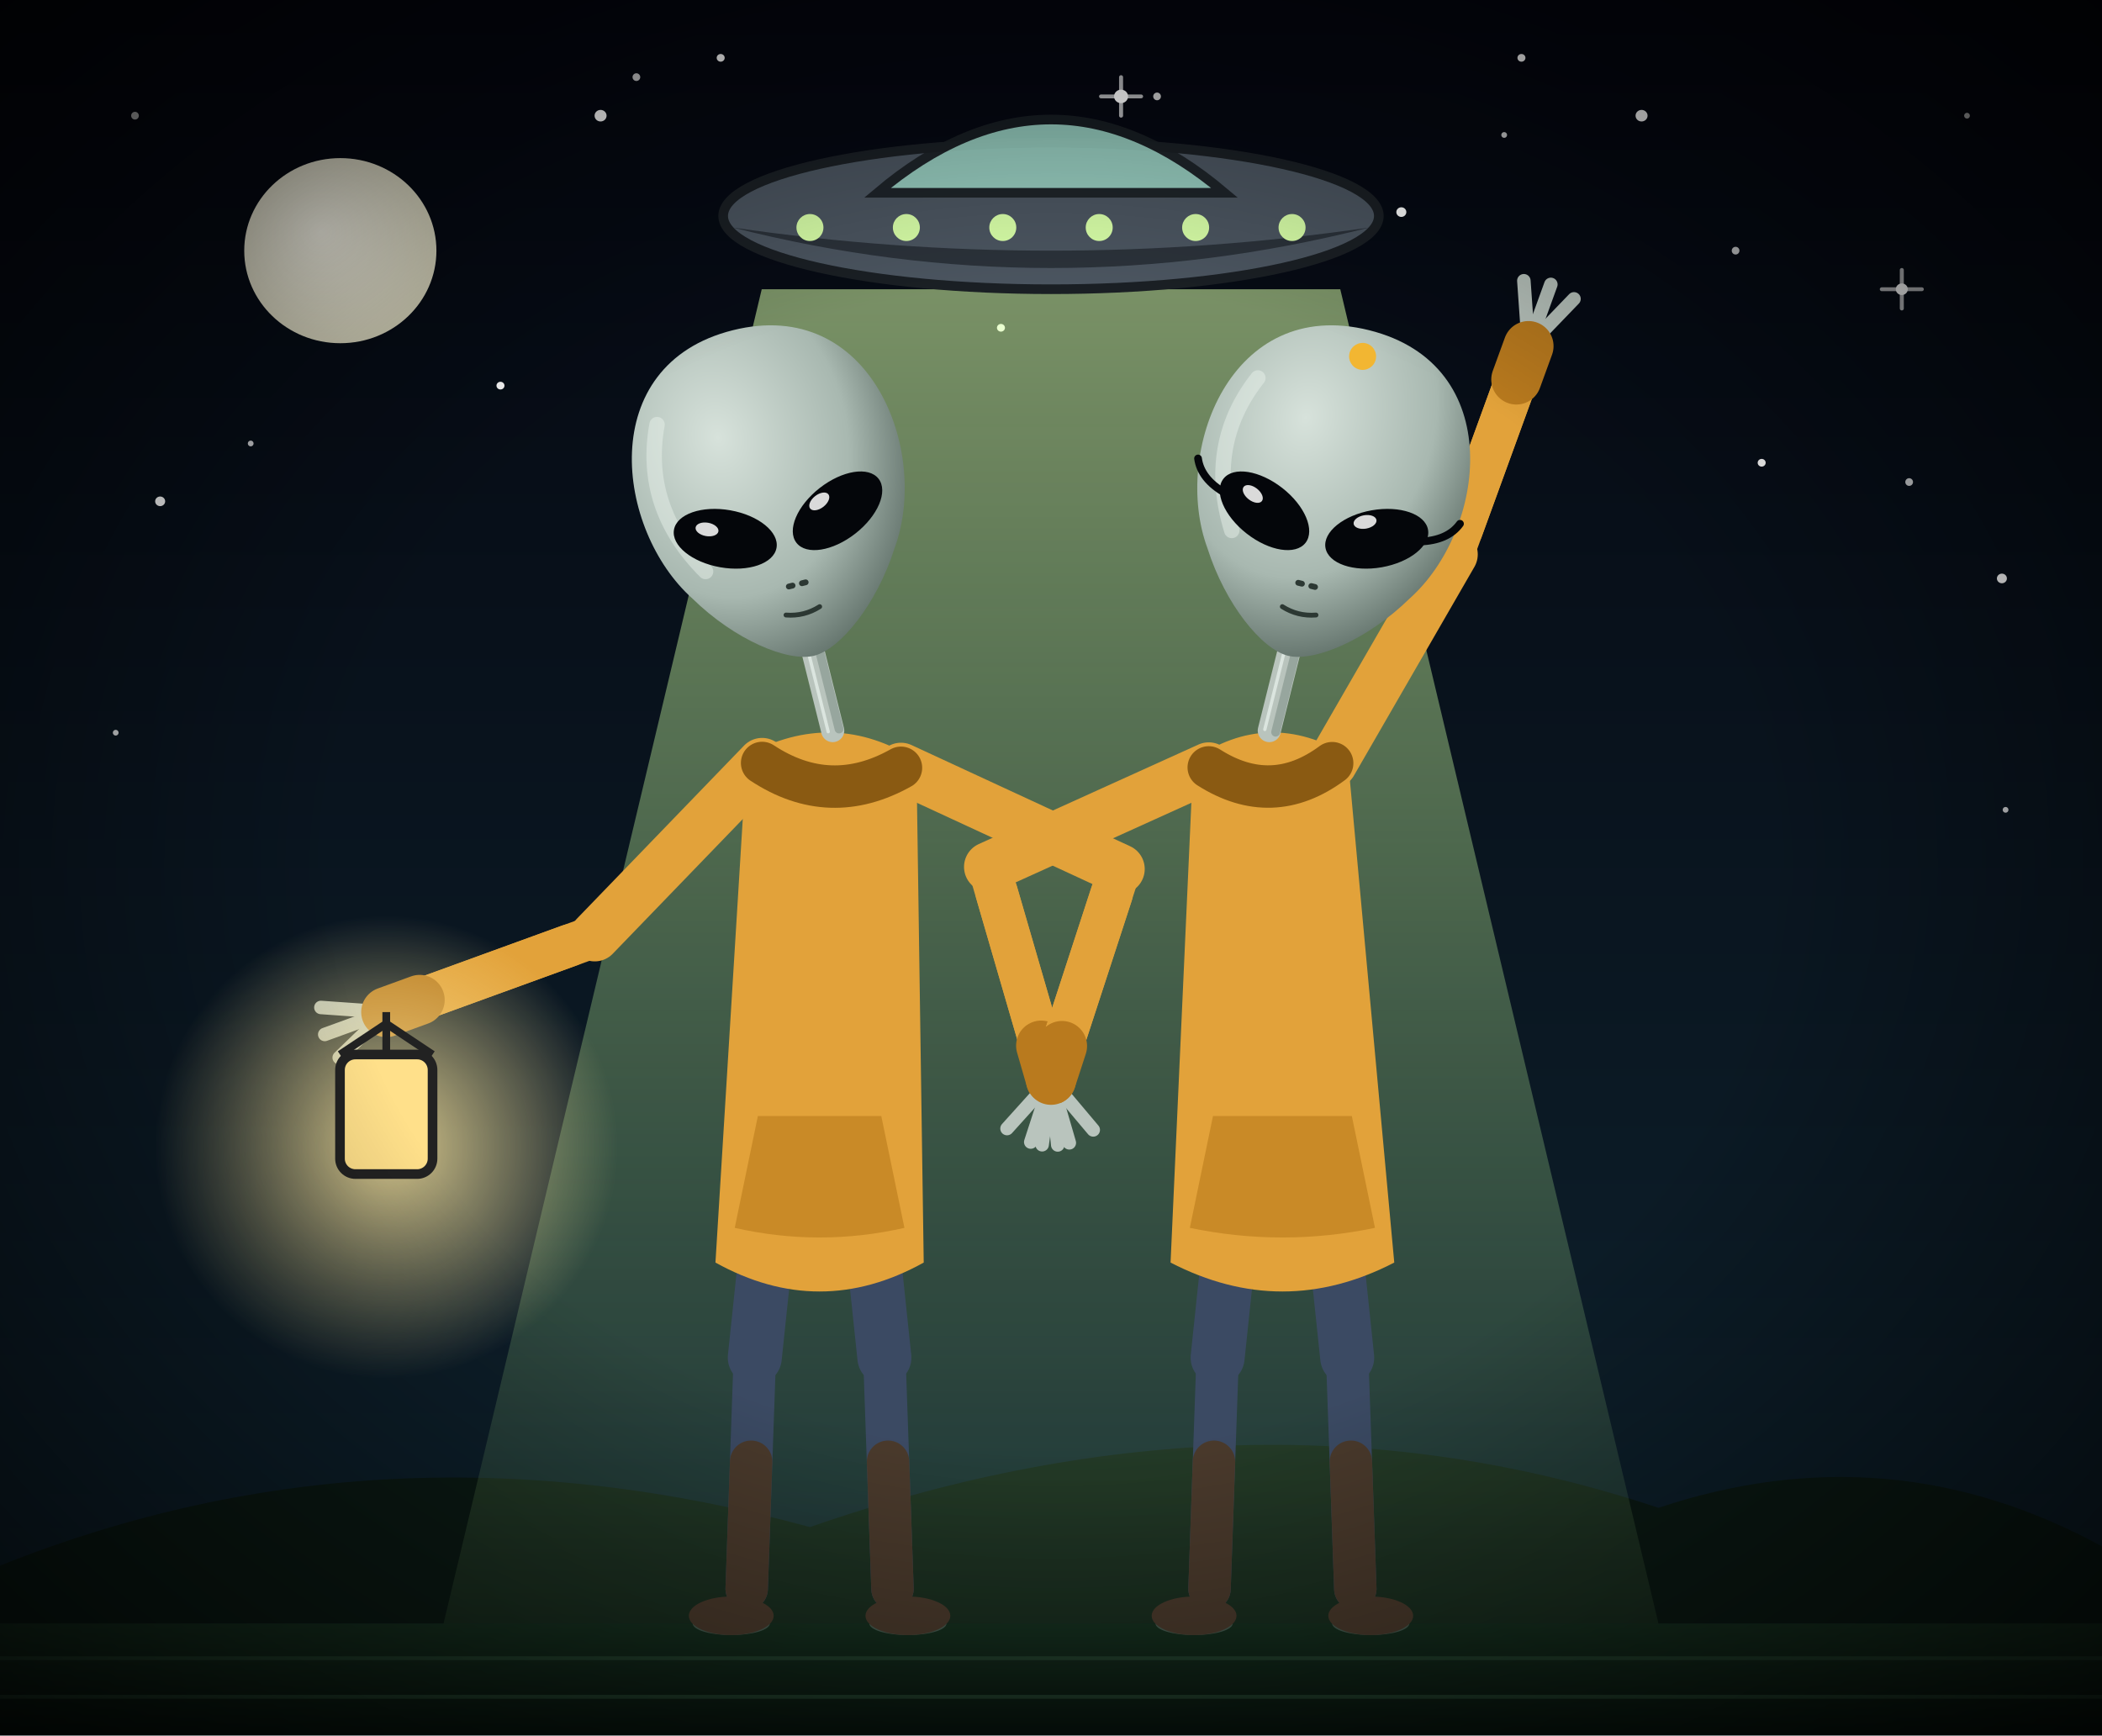
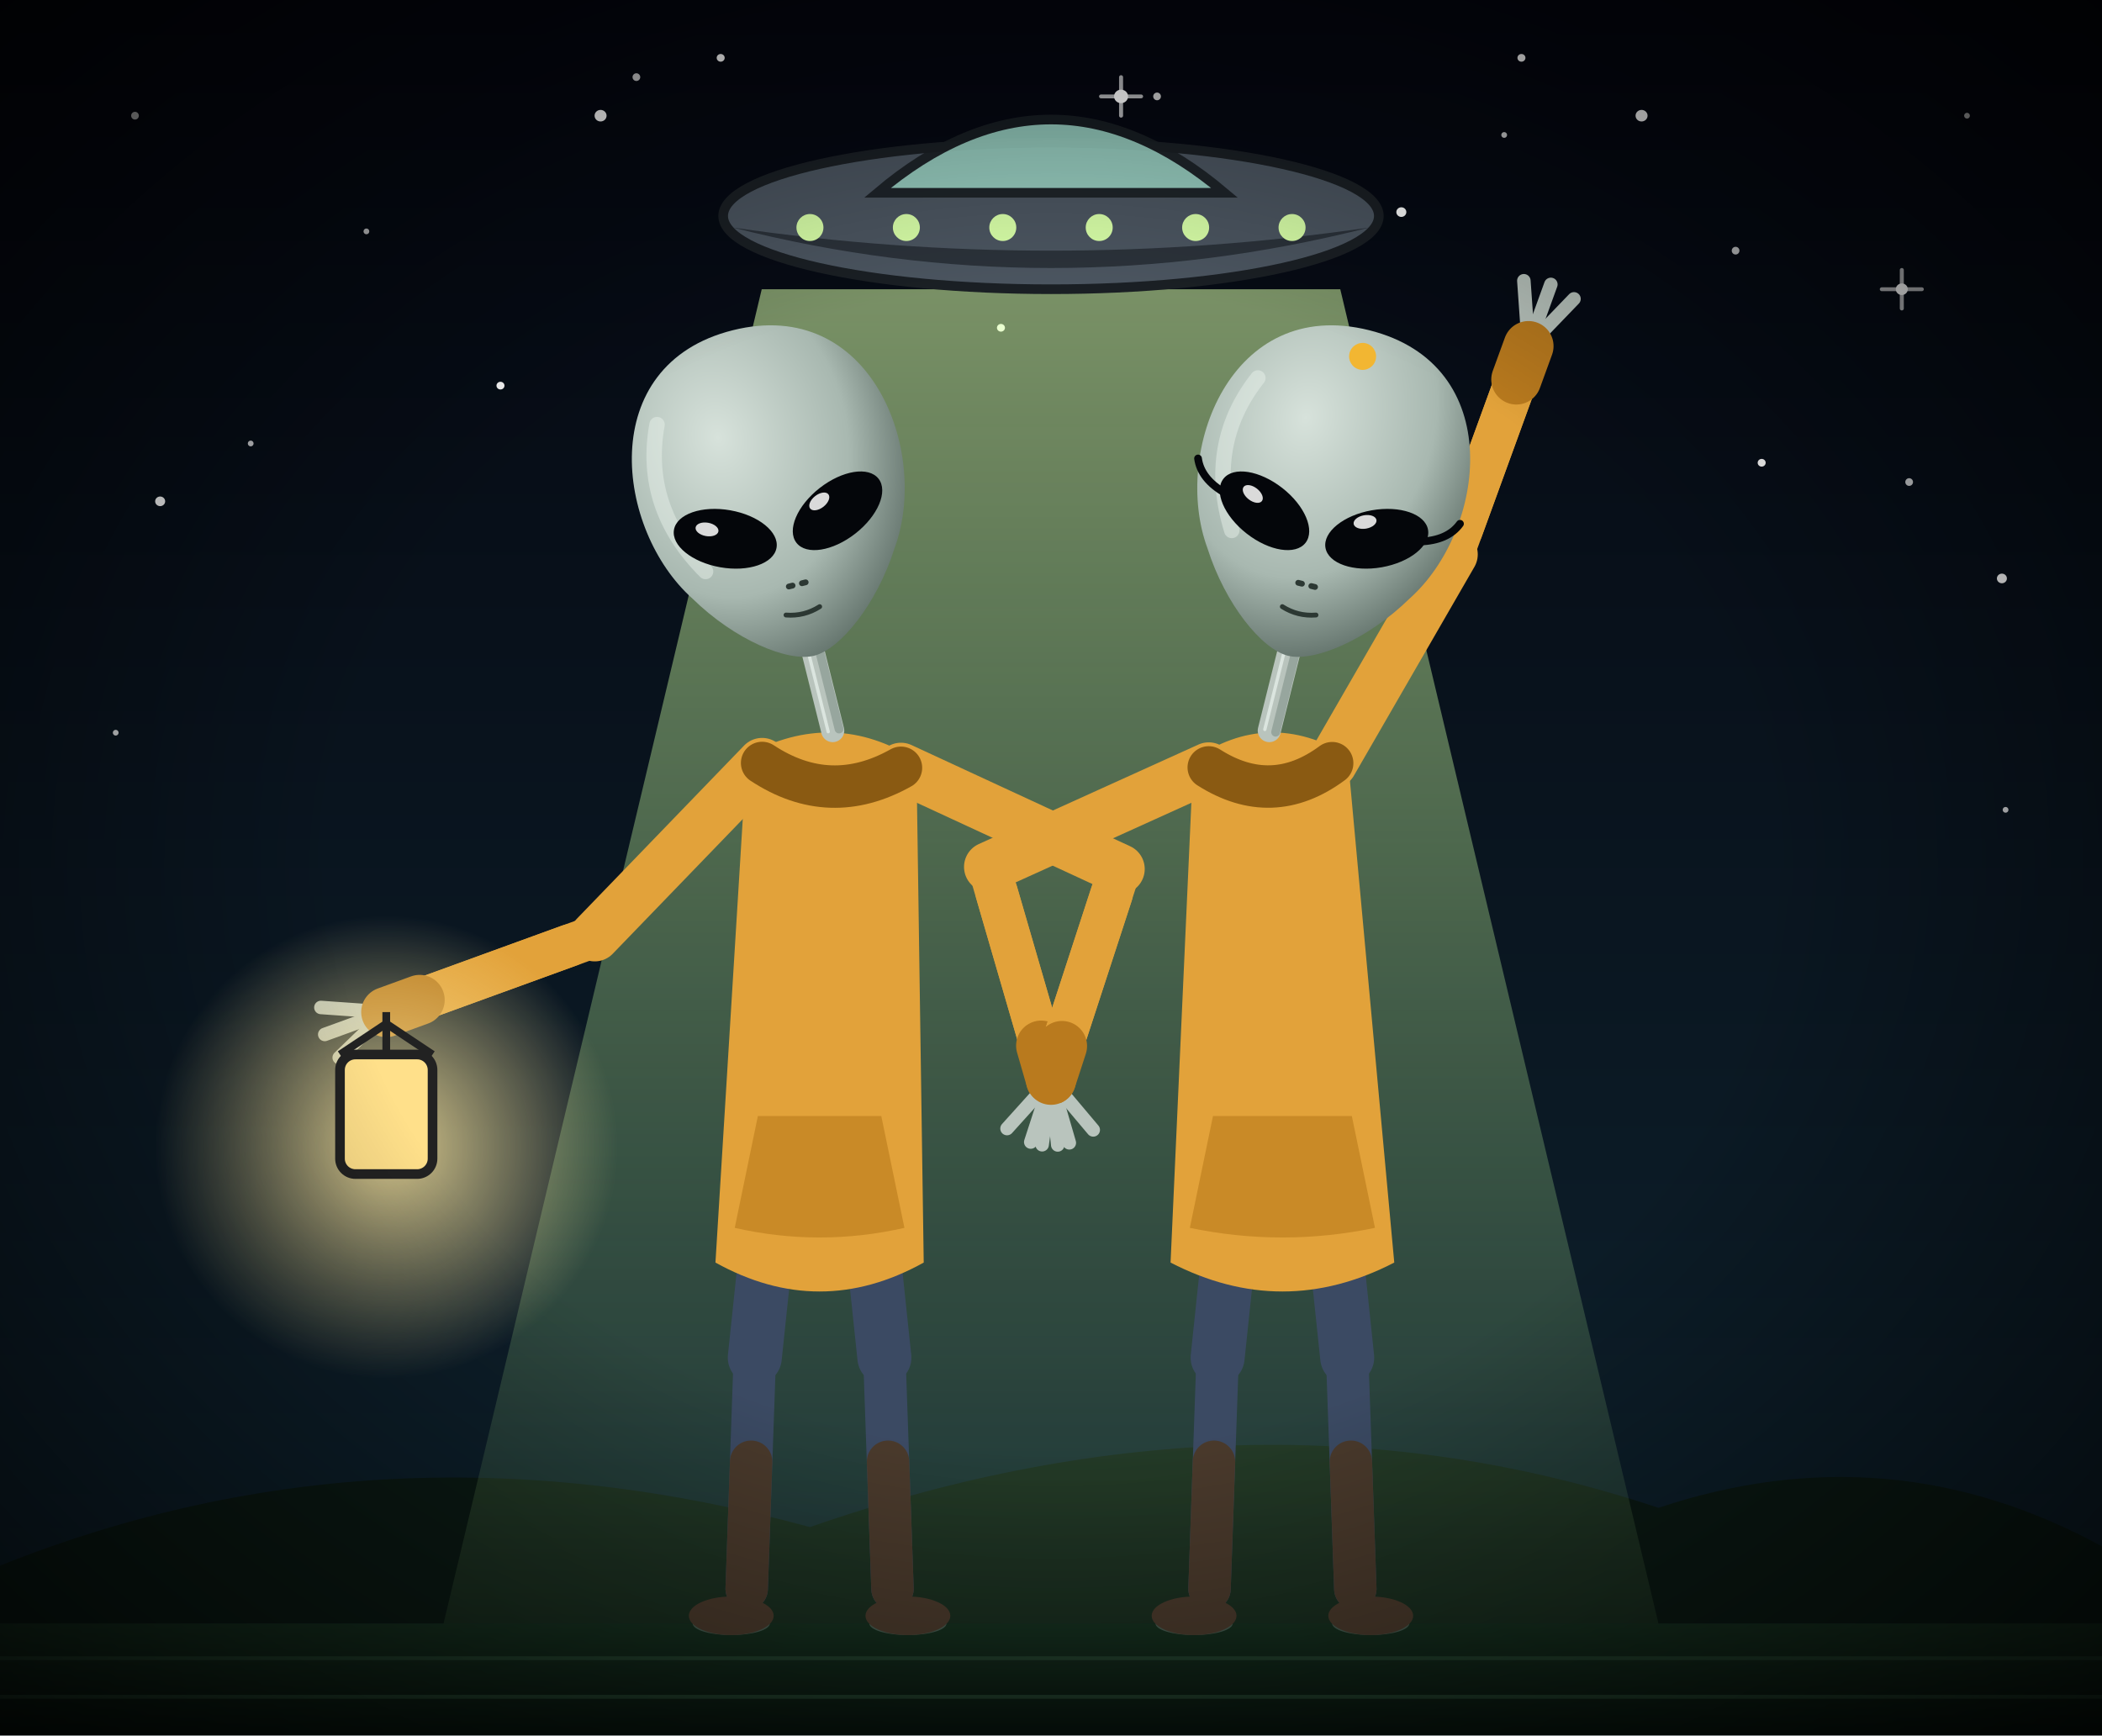
<svg xmlns="http://www.w3.org/2000/svg" viewBox="0 0 1090 900" width="1090" height="900">
  <defs>
    <linearGradient id="wall" x1="0" y1="0" x2="0" y2="1">
      <stop offset="0" stop-color="#050a09" />
      <stop offset="1" stop-color="#132320" />
    </linearGradient>
    <linearGradient id="plastic" x1="0" y1="0" x2="1" y2="0">
      <stop offset="0" stop-color="#cfdad3" />
      <stop offset=".55" stop-color="#a8b8b0" />
      <stop offset="1" stop-color="#5d6f67" />
    </linearGradient>
    <radialGradient id="plastichead" cx=".35" cy=".3" r=".8">
      <stop offset="0" stop-color="#d7e2db" />
      <stop offset=".6" stop-color="#a8b8b0" />
      <stop offset="1" stop-color="#52625b" />
    </radialGradient>
    <linearGradient id="beam" x1="0" y1="0" x2="0" y2="1">
      <stop offset="0" stop-color="#a8ffd8" stop-opacity=".30" />
      <stop offset="1" stop-color="#a8ffd8" stop-opacity="0" />
    </linearGradient>
    <linearGradient id="floor" x1="0" y1="0" x2="0" y2="1">
      <stop offset="0" stop-color="#1c2825" />
      <stop offset="1" stop-color="#0a0f0e" />
    </linearGradient>
    <radialGradient id="vig" cx=".5" cy=".5" r=".75">
      <stop offset=".45" stop-color="#000" stop-opacity="0" />
      <stop offset="1" stop-color="#000" stop-opacity=".85" />
    </radialGradient>
    <radialGradient id="snowg" cx=".35" cy=".3" r=".8">
      <stop offset="0" stop-color="#fff" />
      <stop offset="1" stop-color="#B7C6DA" />
    </radialGradient>
    <radialGradient id="lanternglow" cx=".5" cy=".5" r=".5">
      <stop offset="0" stop-color="#ffe9a0" stop-opacity=".85" />
      <stop offset="1" stop-color="#ffe9a0" stop-opacity="0" />
    </radialGradient>
    <filter id="soft" x="-50%" y="-50%" width="200%" height="200%">
      <feGaussianBlur stdDeviation="3" />
    </filter>
    <filter id="shadow" x="-30%" y="-10%" width="160%" height="130%">
      <feColorMatrix type="matrix" values="0 0 0 0 0  0 0 0 0 0  0 0 0 0 0  0 0 0 .55 0" />
      <feGaussianBlur stdDeviation="7" />
    </filter>
    <filter id="fog" x="-30%" y="-100%" width="160%" height="300%">
      <feGaussianBlur stdDeviation="26" />
    </filter>
    <clipPath id="floorclip">
      <rect y="842" width="1090" height="58" />
    </clipPath>
  </defs>
  <style>@media (prefers-reduced-motion: no-preference) {@keyframes bob-male {0.00% {transform:rotate(0deg)}72.41% {transform:rotate(0deg)}72.41% {transform:rotate(0deg)}74.02% {transform:rotate(-6deg)}75.63% {transform:rotate(5deg)}77.24% {transform:rotate(-4deg)}78.85% {transform:rotate(3deg)}80.46% {transform:rotate(-1.5deg)}82.07% {transform:rotate(0deg)}100.00% {transform:rotate(0deg)}} .hb-male {animation: bob-male 29s ease-in-out infinite; transform-origin: 0px 236px}@keyframes bob-female {0.00% {transform:rotate(0deg)}65.85% {transform:rotate(0deg)}65.85% {transform:rotate(0deg)}66.99% {transform:rotate(-6deg)}68.13% {transform:rotate(5deg)}69.27% {transform:rotate(-4deg)}70.41% {transform:rotate(3deg)}71.54% {transform:rotate(-1.5deg)}72.68% {transform:rotate(0deg)}100.00% {transform:rotate(0deg)}} .hb-female {animation: bob-female 41s ease-in-out infinite; transform-origin: 0px 236px}@keyframes fall{to{transform:translateY(900px)}} .fall{animation:fall linear infinite}@keyframes sway{from{transform:translateX(-22px)}to{transform:translateX(22px)}} .sway{animation:sway ease-in-out infinite alternate}@keyframes drift{from{transform:translateX(-45px)}to{transform:translateX(45px)}} .drift{animation:drift 11s ease-in-out infinite alternate}@keyframes hover{from{transform:translateY(-5px)}to{transform:translateY(7px)}} .hover{animation:hover 3.6s ease-in-out infinite alternate}@keyframes flash{0%,100%,12%,48%,62%{opacity:0}1%{opacity:.22}3%{opacity:0}5%{opacity:.16}9%{opacity:0}51%{opacity:.2}53%{opacity:0}55%{opacity:.14}59%{opacity:0}} .flash{animation:flash 13s linear infinite}@keyframes bolta{0%,100%,12%,62%{opacity:0}1%{opacity:1}3%{opacity:0}5%{opacity:1}9%{opacity:0}} .bolta{animation:bolta 13s linear infinite}@keyframes boltb{0%,100%,48%,62%{opacity:0}51%{opacity:1}53%{opacity:0}55%{opacity:1}59%{opacity:0}} .boltb{animation:boltb 13s linear infinite}}</style>
  <defs>
    <linearGradient id="ubeam" x1="0" y1="0" x2="0" y2="1">
      <stop offset="0" stop-color="#d8ffa8" stop-opacity=".55" />
      <stop offset="1" stop-color="#b6ff9a" stop-opacity=".08" />
    </linearGradient>
    <linearGradient id="nsky" x1="0" y1="0" x2="0" y2="1">
      <stop offset="0" stop-color="#04060f" />
      <stop offset="1" stop-color="#0f2430" />
    </linearGradient>
    <linearGradient id="field" x1="0" y1="0" x2="0" y2="1">
      <stop offset="0" stop-color="#16301f" />
      <stop offset="1" stop-color="#07120c" />
    </linearGradient>
  </defs>
  <rect width="1090" height="900" fill="url(#nsky)" />
  <circle cx="70" cy="60" r="2" fill="#fff" opacity=".8" />
  <circle cx="190" cy="120" r="1.5" fill="#fff" opacity=".8" />
  <circle cx="330" cy="40" r="2" fill="#fff" opacity=".8" />
  <circle cx="470" cy="90" r="1.5" fill="#fff" opacity=".8" />
  <circle cx="600" cy="50" r="2" fill="#fff" opacity=".8" />
  <circle cx="780" cy="70" r="1.5" fill="#fff" opacity=".8" />
  <circle cx="900" cy="130" r="2" fill="#fff" opacity=".8" />
  <circle cx="1020" cy="60" r="1.5" fill="#fff" opacity=".8" />
  <circle cx="130" cy="230" r="1.5" fill="#fff" opacity=".8" />
  <circle cx="990" cy="250" r="2" fill="#fff" opacity=".8" />
  <circle cx="60" cy="380" r="1.5" fill="#fff" opacity=".8" />
  <circle cx="1040" cy="420" r="1.5" fill="#fff" opacity=".8" />
  <g transform="scale(1.038095 1)">
    <defs>
      <radialGradient id="nightsky-m" cx=".4" cy=".4" r=".7">
        <stop offset="0" stop-color="#FFFDF0" />
        <stop offset="1" stop-color="#D5D2B8" />
      </radialGradient>
    </defs>
-     <circle cx="170" cy="130" r="48" fill="url(#nightsky-m)" />
-     <circle cx="188" cy="118" r="42" fill="#0c130d" opacity=".0" />
    <g fill="#fff">
      <circle cx="300" cy="60" r="3" />
      <circle cx="420" cy="120" r="2.5" />
      <circle cx="560" cy="50" r="3.5" />
      <circle cx="700" cy="110" r="2.5" />
      <circle cx="820" cy="60" r="3" />
      <circle cx="950" cy="150" r="3" />
      <circle cx="80" cy="260" r="2.5" />
      <circle cx="1000" cy="300" r="2.5" />
      <circle cx="250" cy="200" r="2" />
      <circle cx="640" cy="190" r="2" />
      <circle cx="880" cy="240" r="2" />
      <circle cx="500" cy="170" r="2" />
      <circle cx="360" cy="30" r="2" />
      <circle cx="760" cy="30" r="2" />
    </g>
    <g stroke="#fff" stroke-width="2" stroke-linecap="round" opacity=".7">
      <path d="M 560 40 v 20 M 550 50 h 20 M 950 140 v 20 M 940 150 h 20" />
    </g>
  </g>
  <path d="M 0 812 Q 200 732 420 792 Q 650 712 860 782 Q 980 742 1090 802 L 1090 842 L 0 842 Z" fill="#0b1a14" />
  <g class="hover">
    <path d="M 395 150 L 695 150 L 860 842 L 230 842 Z" fill="url(#ubeam)" />
    <ellipse cx="545" cy="112" rx="170" ry="38" fill="#4b5560" stroke="#1a1f24" stroke-width="5" />
    <path d="M 455 100 Q 545 24 635 100 Z" fill="#9fd8c9" stroke="#1a1f24" stroke-width="5" opacity=".9" />
    <path d="M 380 118 Q 545 160 710 118 Q 545 142 380 118 Z" fill="#2b323a" />
    <g fill="#d8ffa8">
      <circle cx="420" cy="118" r="7" />
      <circle cx="470" cy="118" r="7" />
      <circle cx="520" cy="118" r="7" />
      <circle cx="570" cy="118" r="7" />
      <circle cx="620" cy="118" r="7" />
      <circle cx="670" cy="118" r="7" />
    </g>
  </g>
  <rect y="842" width="1090" height="58" fill="url(#field)" />
  <g stroke="#2b4d37" stroke-width="2" opacity=".6">
    <path d="M 0 860 H 1090 M 0 880 H 1090" />
  </g>
  <g transform="translate(665 574.8)">
    <path d="M -20.0 0.0 L -33.6 129.3" stroke="#b9c4bd" stroke-width="22" stroke-linecap="round" fill="none" />
    <path d="M -13.8 0.0 L -27.4 129.3" stroke="#76877f" stroke-width="8.4" stroke-linecap="round" fill="none" opacity=".5" />
    <path d="M -24.4 0.0 L -38.0 129.3" stroke="#eaf3ee" stroke-width="3.1" stroke-linecap="round" fill="none" opacity=".7" />
    <path d="M -33.6 129.3 L -37.8 249.2" stroke="#b9c4bd" stroke-width="16" stroke-linecap="round" fill="none" />
    <path d="M -29.1 129.3 L -33.3 249.2" stroke="#76877f" stroke-width="6.1" stroke-linecap="round" fill="none" opacity=".5" />
    <path d="M -36.8 129.3 L -41.0 249.2" stroke="#eaf3ee" stroke-width="2.2" stroke-linecap="round" fill="none" opacity=".7" />
    <path d="M -41.6 129.3 Q -33.6 134.3 -25.6 129.3" stroke="#46544e" stroke-width="2.2" fill="none" opacity=".7" />
    <ellipse cx="-45.8" cy="263.2" rx="20" ry="8" fill="#b9c4bd" />
    <ellipse cx="-45.8" cy="267.2" rx="20" ry="6" fill="#76877f" opacity=".5" />
    <path d="M 20.0 0.0 L 33.6 129.3" stroke="#b9c4bd" stroke-width="22" stroke-linecap="round" fill="none" />
    <path d="M 26.2 0.0 L 39.7 129.3" stroke="#76877f" stroke-width="8.4" stroke-linecap="round" fill="none" opacity=".5" />
    <path d="M 15.6 0.0 L 29.2 129.3" stroke="#eaf3ee" stroke-width="3.1" stroke-linecap="round" fill="none" opacity=".7" />
    <path d="M 33.6 129.3 L 37.8 249.2" stroke="#b9c4bd" stroke-width="16" stroke-linecap="round" fill="none" />
    <path d="M 38.1 129.3 L 42.3 249.2" stroke="#76877f" stroke-width="6.1" stroke-linecap="round" fill="none" opacity=".5" />
    <path d="M 30.4 129.3 L 34.6 249.2" stroke="#eaf3ee" stroke-width="2.2" stroke-linecap="round" fill="none" opacity=".7" />
    <path d="M 25.6 129.3 Q 33.6 134.3 41.6 129.3" stroke="#46544e" stroke-width="2.2" fill="none" opacity=".7" />
    <ellipse cx="45.8" cy="263.2" rx="20" ry="8" fill="#b9c4bd" />
    <ellipse cx="45.8" cy="267.2" rx="20" ry="6" fill="#76877f" opacity=".5" />
    <path d="M -38.2 -176.8 Q -7.1 -203.9 25.8 -179.0 Q 22.1 -110.4 22.1 -110.4 Q 44.0 -40 40 40 Q 0 66 -40 40 Q -44 -40 -25.9 -109.6 Q -25.9 -109.6 -38.2 -176.8 Z" fill="url(#plastic)" />
    <path d="M -25.9 -108.0 Q -1.9 -103.0 22.1 -108.0" stroke="#46544e" stroke-width="2.2" fill="none" opacity=".7" />
    <path d="M -38.2 -176.8 L -152.1 -125.2" stroke="#b9c4bd" stroke-width="15" stroke-linecap="round" fill="none" />
    <path d="M -34.0 -176.8 L -147.9 -125.2" stroke="#76877f" stroke-width="5.7" stroke-linecap="round" fill="none" opacity=".5" />
    <path d="M -41.2 -176.8 L -155.1 -125.2" stroke="#eaf3ee" stroke-width="2.1" stroke-linecap="round" fill="none" opacity=".7" />
    <path d="M -152.1 -125.2 L -120.0 -14.8" stroke="#b9c4bd" stroke-width="12" stroke-linecap="round" fill="none" />
    <path d="M -148.7 -125.2 L -116.6 -14.8" stroke="#76877f" stroke-width="4.6" stroke-linecap="round" fill="none" opacity=".5" />
    <path d="M -154.5 -125.2 L -122.4 -14.8" stroke="#eaf3ee" stroke-width="1.7" stroke-linecap="round" fill="none" opacity=".7" />
    <path d="M -159.1 -125.2 Q -152.1 -120.2 -145.1 -125.2" stroke="#46544e" stroke-width="2.2" fill="none" opacity=".7" />
    <path d="M 25.8 -179.0 L 88.3 -287.3" stroke="#b9c4bd" stroke-width="15" stroke-linecap="round" fill="none" />
    <path d="M 30.0 -179.0 L 92.5 -287.3" stroke="#76877f" stroke-width="5.7" stroke-linecap="round" fill="none" opacity=".5" />
    <path d="M 22.8 -179.0 L 85.3 -287.3" stroke="#eaf3ee" stroke-width="2.1" stroke-linecap="round" fill="none" opacity=".7" />
    <path d="M 88.3 -287.3 L 127.6 -395.3" stroke="#b9c4bd" stroke-width="12" stroke-linecap="round" fill="none" />
    <path d="M 91.6 -287.3 L 131.0 -395.3" stroke="#76877f" stroke-width="4.6" stroke-linecap="round" fill="none" opacity=".5" />
    <path d="M 85.9 -287.3 L 125.2 -395.3" stroke="#eaf3ee" stroke-width="1.7" stroke-linecap="round" fill="none" opacity=".7" />
    <path d="M 81.3 -287.3 Q 88.3 -282.3 95.3 -287.3" stroke="#46544e" stroke-width="2.2" fill="none" opacity=".7" />
    <path d="M -120.0 -14.8 L -98.1 11.2" stroke="#b9c4bd" stroke-width="7" stroke-linecap="round" fill="none" />
    <path d="M -120.0 -14.8 L -110.5 17.9" stroke="#b9c4bd" stroke-width="7" stroke-linecap="round" fill="none" />
    <path d="M -120.0 -14.8 L -124.6 18.9" stroke="#b9c4bd" stroke-width="7" stroke-linecap="round" fill="none" />
    <circle cx="-120.0" cy="-14.8" r="7" fill="#b9c4bd" />
    <path d="M 127.6 -395.3 L 125.2 -429.2" stroke="#b9c4bd" stroke-width="7" stroke-linecap="round" fill="none" />
    <path d="M 127.6 -395.3 L 139.2 -427.3" stroke="#b9c4bd" stroke-width="7" stroke-linecap="round" fill="none" />
    <path d="M 127.6 -395.3 L 151.2 -419.8" stroke="#b9c4bd" stroke-width="7" stroke-linecap="round" fill="none" />
    <circle cx="127.6" cy="-395.3" r="7" fill="#b9c4bd" />
    <path d="M -20.0 0.0 L -33.6 129.3" stroke="#3b4a63" stroke-width="28" stroke-linecap="round" fill="none" />
    <path d="M -33.6 129.3 L -37.8 249.2" stroke="#3b4a63" stroke-width="22" stroke-linecap="round" fill="none" />
    <path d="M 20.0 0.0 L 33.6 129.3" stroke="#3b4a63" stroke-width="28" stroke-linecap="round" fill="none" />
    <path d="M 33.6 129.3 L 37.8 249.2" stroke="#3b4a63" stroke-width="22" stroke-linecap="round" fill="none" />
    <path d="M -35.5 183.3 L -37.8 249.2" stroke="#4a3a2c" stroke-width="22" stroke-linecap="round" fill="none" />
    <ellipse cx="-45.8" cy="263.2" rx="22" ry="10" fill="#4a3a2c" />
    <path d="M 35.5 183.3 L 37.8 249.2" stroke="#4a3a2c" stroke-width="22" stroke-linecap="round" fill="none" />
    <ellipse cx="45.8" cy="263.2" rx="22" ry="10" fill="#4a3a2c" />
    <path d="M -38.2 -176.8 L -152.1 -125.2" stroke="#e2a23a" stroke-width="26" stroke-linecap="round" fill="none" />
    <path d="M -152.1 -125.2 L -120.0 -14.8" stroke="#e2a23a" stroke-width="22" stroke-linecap="round" fill="none" />
    <path d="M -148.2 -112.0 L -120.0 -14.8" stroke="#e2a23a" stroke-width="22" stroke-linecap="round" fill="none" />
    <path d="M -125.1 -32.5 L -120.0 -14.8" stroke="#b97a1e" stroke-width="26" stroke-linecap="round" fill="none" />
    <path d="M 25.8 -179.0 L 88.3 -287.3" stroke="#e2a23a" stroke-width="26" stroke-linecap="round" fill="none" />
    <path d="M 88.3 -287.3 L 127.6 -395.3" stroke="#e2a23a" stroke-width="22" stroke-linecap="round" fill="none" />
    <path d="M 93.0 -300.2 L 127.6 -395.3" stroke="#e2a23a" stroke-width="22" stroke-linecap="round" fill="none" />
    <path d="M 121.3 -378.0 L 127.6 -395.3" stroke="#b97a1e" stroke-width="26" stroke-linecap="round" fill="none" />
    <path d="M -46.2 -180.8 Q -7.3 -207.9 33.8 -183.0 L 58.0 80 Q 0 110 -58.0 80 Z" fill="#e2a23a" />
    <path d="M -36 4 L 36 4 L 48 62 Q 0 72 -48 62 Z" fill="#c98a27" />
    <path d="M -38.2 -176.8 Q -5.4 -155.9 25.8 -179.0" stroke="#8a5a12" stroke-width="22" fill="none" stroke-linecap="round" />
    <g transform="translate(-6.8 -195.9) rotate(14.0) translate(0 -236)">
      <g class="hb hb-female">
        <path d="M 0.0 236.0 L 0.0 190.0" stroke="#b9c4bd" stroke-width="12" stroke-linecap="round" fill="none" />
        <path d="M 3.4 236.0 L 3.4 190.0" stroke="#76877f" stroke-width="4.6" stroke-linecap="round" fill="none" opacity=".5" />
        <path d="M -2.4 236.0 L -2.4 190.0" stroke="#eaf3ee" stroke-width="1.7" stroke-linecap="round" fill="none" opacity=".7" />
        <path d="M 0 22 C 74 22 84 108 54 152 C 38 178 14 196 0 196 C -14 196 -38 178 -54 152 C -84 108 -74 22 0 22 Z" fill="url(#plastichead)" />
        <path d="M -50 60 Q -68 100 -44 140" stroke="#eaf3ee" stroke-width="8" stroke-linecap="round" fill="none" opacity=".45" />
        <g fill="#04060a">
          <ellipse cx="-30" cy="126" rx="27" ry="15" transform="rotate(24 -30 126)" />
          <ellipse cx="30" cy="126" rx="27" ry="15" transform="rotate(-24 30 126)" />
        </g>
        <g fill="#fff" opacity=".85">
          <ellipse cx="-38" cy="119" rx="6" ry="3.5" transform="rotate(24 -38 119)" />
          <ellipse cx="22" cy="119" rx="6" ry="3.5" transform="rotate(-24 22 119)" />
        </g>
        <path d="M -4 158 h 2 M 3 158 h 2" stroke="#2c3833" stroke-width="3" stroke-linecap="round" />
        <path d="M -9 172 Q 0 175 9 172" stroke="#2c3833" stroke-width="2.5" fill="none" stroke-linecap="round" />
        <path d="M -52 122 q -14 -4 -18 -14 M 52 122 q 14 -4 18 -14" stroke="#04060a" stroke-width="4" stroke-linecap="round" fill="none" />
        <circle cx="0" cy="36" r="7" fill="#f2b632" />
      </g>
    </g>
  </g>
  <g transform="translate(425 574.8)">
    <path d="M 20.0 0.0 L 33.6 129.3" stroke="#b9c4bd" stroke-width="22" stroke-linecap="round" fill="none" />
    <path d="M 26.2 0.0 L 39.7 129.3" stroke="#76877f" stroke-width="8.4" stroke-linecap="round" fill="none" opacity=".5" />
    <path d="M 15.6 0.0 L 29.2 129.3" stroke="#eaf3ee" stroke-width="3.1" stroke-linecap="round" fill="none" opacity=".7" />
    <path d="M 33.6 129.3 L 37.8 249.2" stroke="#b9c4bd" stroke-width="16" stroke-linecap="round" fill="none" />
    <path d="M 38.1 129.3 L 42.3 249.2" stroke="#76877f" stroke-width="6.1" stroke-linecap="round" fill="none" opacity=".5" />
    <path d="M 30.4 129.3 L 34.6 249.2" stroke="#eaf3ee" stroke-width="2.2" stroke-linecap="round" fill="none" opacity=".7" />
    <path d="M 25.6 129.3 Q 33.6 134.3 41.6 129.3" stroke="#46544e" stroke-width="2.2" fill="none" opacity=".7" />
    <ellipse cx="45.8" cy="263.2" rx="20" ry="8" fill="#b9c4bd" />
    <ellipse cx="45.8" cy="267.2" rx="20" ry="6" fill="#76877f" opacity=".5" />
    <path d="M -20.0 0.0 L -33.6 129.3" stroke="#b9c4bd" stroke-width="22" stroke-linecap="round" fill="none" />
    <path d="M -13.8 0.0 L -27.4 129.3" stroke="#76877f" stroke-width="8.4" stroke-linecap="round" fill="none" opacity=".5" />
    <path d="M -24.4 0.0 L -38.0 129.3" stroke="#eaf3ee" stroke-width="3.1" stroke-linecap="round" fill="none" opacity=".7" />
    <path d="M -33.6 129.3 L -37.8 249.2" stroke="#b9c4bd" stroke-width="16" stroke-linecap="round" fill="none" />
    <path d="M -29.1 129.3 L -33.3 249.2" stroke="#76877f" stroke-width="6.1" stroke-linecap="round" fill="none" opacity=".5" />
    <path d="M -36.8 129.3 L -41.0 249.2" stroke="#eaf3ee" stroke-width="2.2" stroke-linecap="round" fill="none" opacity=".7" />
    <path d="M -41.6 129.3 Q -33.6 134.3 -25.6 129.3" stroke="#46544e" stroke-width="2.2" fill="none" opacity=".7" />
    <ellipse cx="-45.8" cy="263.2" rx="20" ry="8" fill="#b9c4bd" />
    <ellipse cx="-45.8" cy="267.2" rx="20" ry="6" fill="#76877f" opacity=".5" />
    <path d="M -29.8 -179.1 Q 7.1 -203.9 42.2 -176.6 Q 27.9 -109.5 27.9 -109.5 Q 40.0 -40 36 40 Q 0 66 -36 40 Q -40 -40 -24.1 -110.4 Q -24.1 -110.4 -29.8 -179.1 Z" fill="url(#plastic)" />
    <path d="M -24.1 -108.0 Q 1.9 -103.0 27.9 -108.0" stroke="#46544e" stroke-width="2.2" fill="none" opacity=".7" />
    <path d="M 42.2 -176.6 L 155.6 -124.1" stroke="#b9c4bd" stroke-width="15" stroke-linecap="round" fill="none" />
    <path d="M 46.4 -176.6 L 159.8 -124.1" stroke="#76877f" stroke-width="5.7" stroke-linecap="round" fill="none" opacity=".5" />
    <path d="M 39.2 -176.6 L 152.6 -124.1" stroke="#eaf3ee" stroke-width="2.1" stroke-linecap="round" fill="none" opacity=".7" />
    <path d="M 155.6 -124.1 L 120.0 -14.8" stroke="#b9c4bd" stroke-width="12" stroke-linecap="round" fill="none" />
    <path d="M 159.0 -124.1 L 123.4 -14.8" stroke="#76877f" stroke-width="4.6" stroke-linecap="round" fill="none" opacity=".5" />
    <path d="M 153.2 -124.1 L 117.6 -14.8" stroke="#eaf3ee" stroke-width="1.7" stroke-linecap="round" fill="none" opacity=".7" />
    <path d="M 148.6 -124.1 Q 155.6 -119.1 162.6 -124.1" stroke="#46544e" stroke-width="2.2" fill="none" opacity=".7" />
    <path d="M -29.8 -179.1 L -116.6 -89.2" stroke="#b9c4bd" stroke-width="15" stroke-linecap="round" fill="none" />
    <path d="M -25.6 -179.1 L -112.4 -89.2" stroke="#76877f" stroke-width="5.7" stroke-linecap="round" fill="none" opacity=".5" />
    <path d="M -32.8 -179.1 L -119.6 -89.2" stroke="#eaf3ee" stroke-width="2.1" stroke-linecap="round" fill="none" opacity=".7" />
    <path d="M -116.6 -89.2 L -224.7 -49.9" stroke="#b9c4bd" stroke-width="12" stroke-linecap="round" fill="none" />
    <path d="M -113.2 -89.2 L -221.3 -49.9" stroke="#76877f" stroke-width="4.6" stroke-linecap="round" fill="none" opacity=".5" />
    <path d="M -119.0 -89.2 L -227.1 -49.9" stroke="#eaf3ee" stroke-width="1.7" stroke-linecap="round" fill="none" opacity=".7" />
    <path d="M -123.6 -89.2 Q -116.6 -84.2 -109.6 -89.2" stroke="#46544e" stroke-width="2.2" fill="none" opacity=".7" />
    <path d="M 120.0 -14.8 L 123.5 19.0" stroke="#b9c4bd" stroke-width="7" stroke-linecap="round" fill="none" />
    <path d="M 120.0 -14.8 L 109.5 17.5" stroke="#b9c4bd" stroke-width="7" stroke-linecap="round" fill="none" />
    <path d="M 120.0 -14.8 L 97.2 10.5" stroke="#b9c4bd" stroke-width="7" stroke-linecap="round" fill="none" />
    <circle cx="120.0" cy="-14.8" r="7" fill="#b9c4bd" />
    <path d="M -224.7 -49.9 L -249.1 -26.3" stroke="#b9c4bd" stroke-width="7" stroke-linecap="round" fill="none" />
    <path d="M -224.7 -49.9 L -256.6 -38.3" stroke="#b9c4bd" stroke-width="7" stroke-linecap="round" fill="none" />
    <path d="M -224.7 -49.9 L -258.6 -52.3" stroke="#b9c4bd" stroke-width="7" stroke-linecap="round" fill="none" />
    <circle cx="-224.7" cy="-49.9" r="7" fill="#b9c4bd" />
    <path d="M 20.0 0.0 L 33.6 129.3" stroke="#3b4a63" stroke-width="28" stroke-linecap="round" fill="none" />
    <path d="M 33.6 129.3 L 37.8 249.2" stroke="#3b4a63" stroke-width="22" stroke-linecap="round" fill="none" />
    <path d="M -20.0 0.0 L -33.6 129.3" stroke="#3b4a63" stroke-width="28" stroke-linecap="round" fill="none" />
    <path d="M -33.6 129.3 L -37.8 249.2" stroke="#3b4a63" stroke-width="22" stroke-linecap="round" fill="none" />
    <path d="M 35.5 183.3 L 37.8 249.2" stroke="#4a3a2c" stroke-width="22" stroke-linecap="round" fill="none" />
    <ellipse cx="45.8" cy="263.2" rx="22" ry="10" fill="#4a3a2c" />
    <path d="M -35.5 183.3 L -37.8 249.2" stroke="#4a3a2c" stroke-width="22" stroke-linecap="round" fill="none" />
    <ellipse cx="-45.8" cy="263.2" rx="22" ry="10" fill="#4a3a2c" />
    <path d="M 42.2 -176.6 L 155.6 -124.1" stroke="#e2a23a" stroke-width="26" stroke-linecap="round" fill="none" />
    <path d="M 155.6 -124.1 L 120.0 -14.8" stroke="#e2a23a" stroke-width="22" stroke-linecap="round" fill="none" />
    <path d="M 151.4 -111.0 L 120.0 -14.8" stroke="#e2a23a" stroke-width="22" stroke-linecap="round" fill="none" />
    <path d="M 125.7 -32.3 L 120.0 -14.8" stroke="#b97a1e" stroke-width="26" stroke-linecap="round" fill="none" />
    <path d="M -29.8 -179.1 L -116.6 -89.2" stroke="#e2a23a" stroke-width="26" stroke-linecap="round" fill="none" />
    <path d="M -116.6 -89.2 L -224.7 -49.9" stroke="#e2a23a" stroke-width="22" stroke-linecap="round" fill="none" />
    <path d="M -129.6 -84.5 L -224.7 -49.9" stroke="#e2a23a" stroke-width="22" stroke-linecap="round" fill="none" />
    <path d="M -207.4 -56.2 L -224.7 -49.9" stroke="#b97a1e" stroke-width="26" stroke-linecap="round" fill="none" />
    <path d="M -37.8 -183.1 Q 7.3 -207.9 50.2 -180.6 L 54.0 80 Q 0 110 -54.0 80 Z" fill="#e2a23a" />
    <path d="M -32 4 L 32 4 L 44 62 Q 0 72 -44 62 Z" fill="#c98a27" />
    <path d="M -29.8 -179.1 Q 5.4 -155.9 42.2 -176.6" stroke="#8a5a12" stroke-width="22" fill="none" stroke-linecap="round" />
    <g transform="translate(6.8 -195.9) rotate(-14.0) translate(0 -236)">
      <g class="hb hb-male">
        <path d="M 0.0 236.0 L 0.0 190.0" stroke="#b9c4bd" stroke-width="12" stroke-linecap="round" fill="none" />
        <path d="M 3.4 236.0 L 3.4 190.0" stroke="#76877f" stroke-width="4.6" stroke-linecap="round" fill="none" opacity=".5" />
        <path d="M -2.4 236.0 L -2.4 190.0" stroke="#eaf3ee" stroke-width="1.7" stroke-linecap="round" fill="none" opacity=".7" />
        <path d="M 0 22 C 74 22 84 108 54 152 C 38 178 14 196 0 196 C -14 196 -38 178 -54 152 C -84 108 -74 22 0 22 Z" fill="url(#plastichead)" />
        <path d="M -50 60 Q -68 100 -44 140" stroke="#eaf3ee" stroke-width="8" stroke-linecap="round" fill="none" opacity=".45" />
        <g fill="#04060a">
          <ellipse cx="-30" cy="126" rx="27" ry="15" transform="rotate(24 -30 126)" />
          <ellipse cx="30" cy="126" rx="27" ry="15" transform="rotate(-24 30 126)" />
        </g>
        <g fill="#fff" opacity=".85">
          <ellipse cx="-38" cy="119" rx="6" ry="3.5" transform="rotate(24 -38 119)" />
          <ellipse cx="22" cy="119" rx="6" ry="3.5" transform="rotate(-24 22 119)" />
        </g>
        <path d="M -4 158 h 2 M 3 158 h 2" stroke="#2c3833" stroke-width="3" stroke-linecap="round" />
        <path d="M -9 172 Q 0 175 9 172" stroke="#2c3833" stroke-width="2.5" fill="none" stroke-linecap="round" />
      </g>
    </g>
    <circle cx="-224.7" cy="20.1" r="120" fill="url(#lanternglow)" />
    <path d="M -224.7 -49.9 L -224.7 -27.9" stroke="#222" stroke-width="4" />
    <rect x="-248.7" y="-27.9" width="48" height="62" rx="8" fill="#ffe08a" stroke="#222" stroke-width="5" />
    <path d="M -248.7 -27.9 L -224.7 -43.9 L -200.7 -27.9" fill="none" stroke="#222" stroke-width="4" />
  </g>
  <rect width="1090" height="900" fill="url(#vig)" />
</svg>
